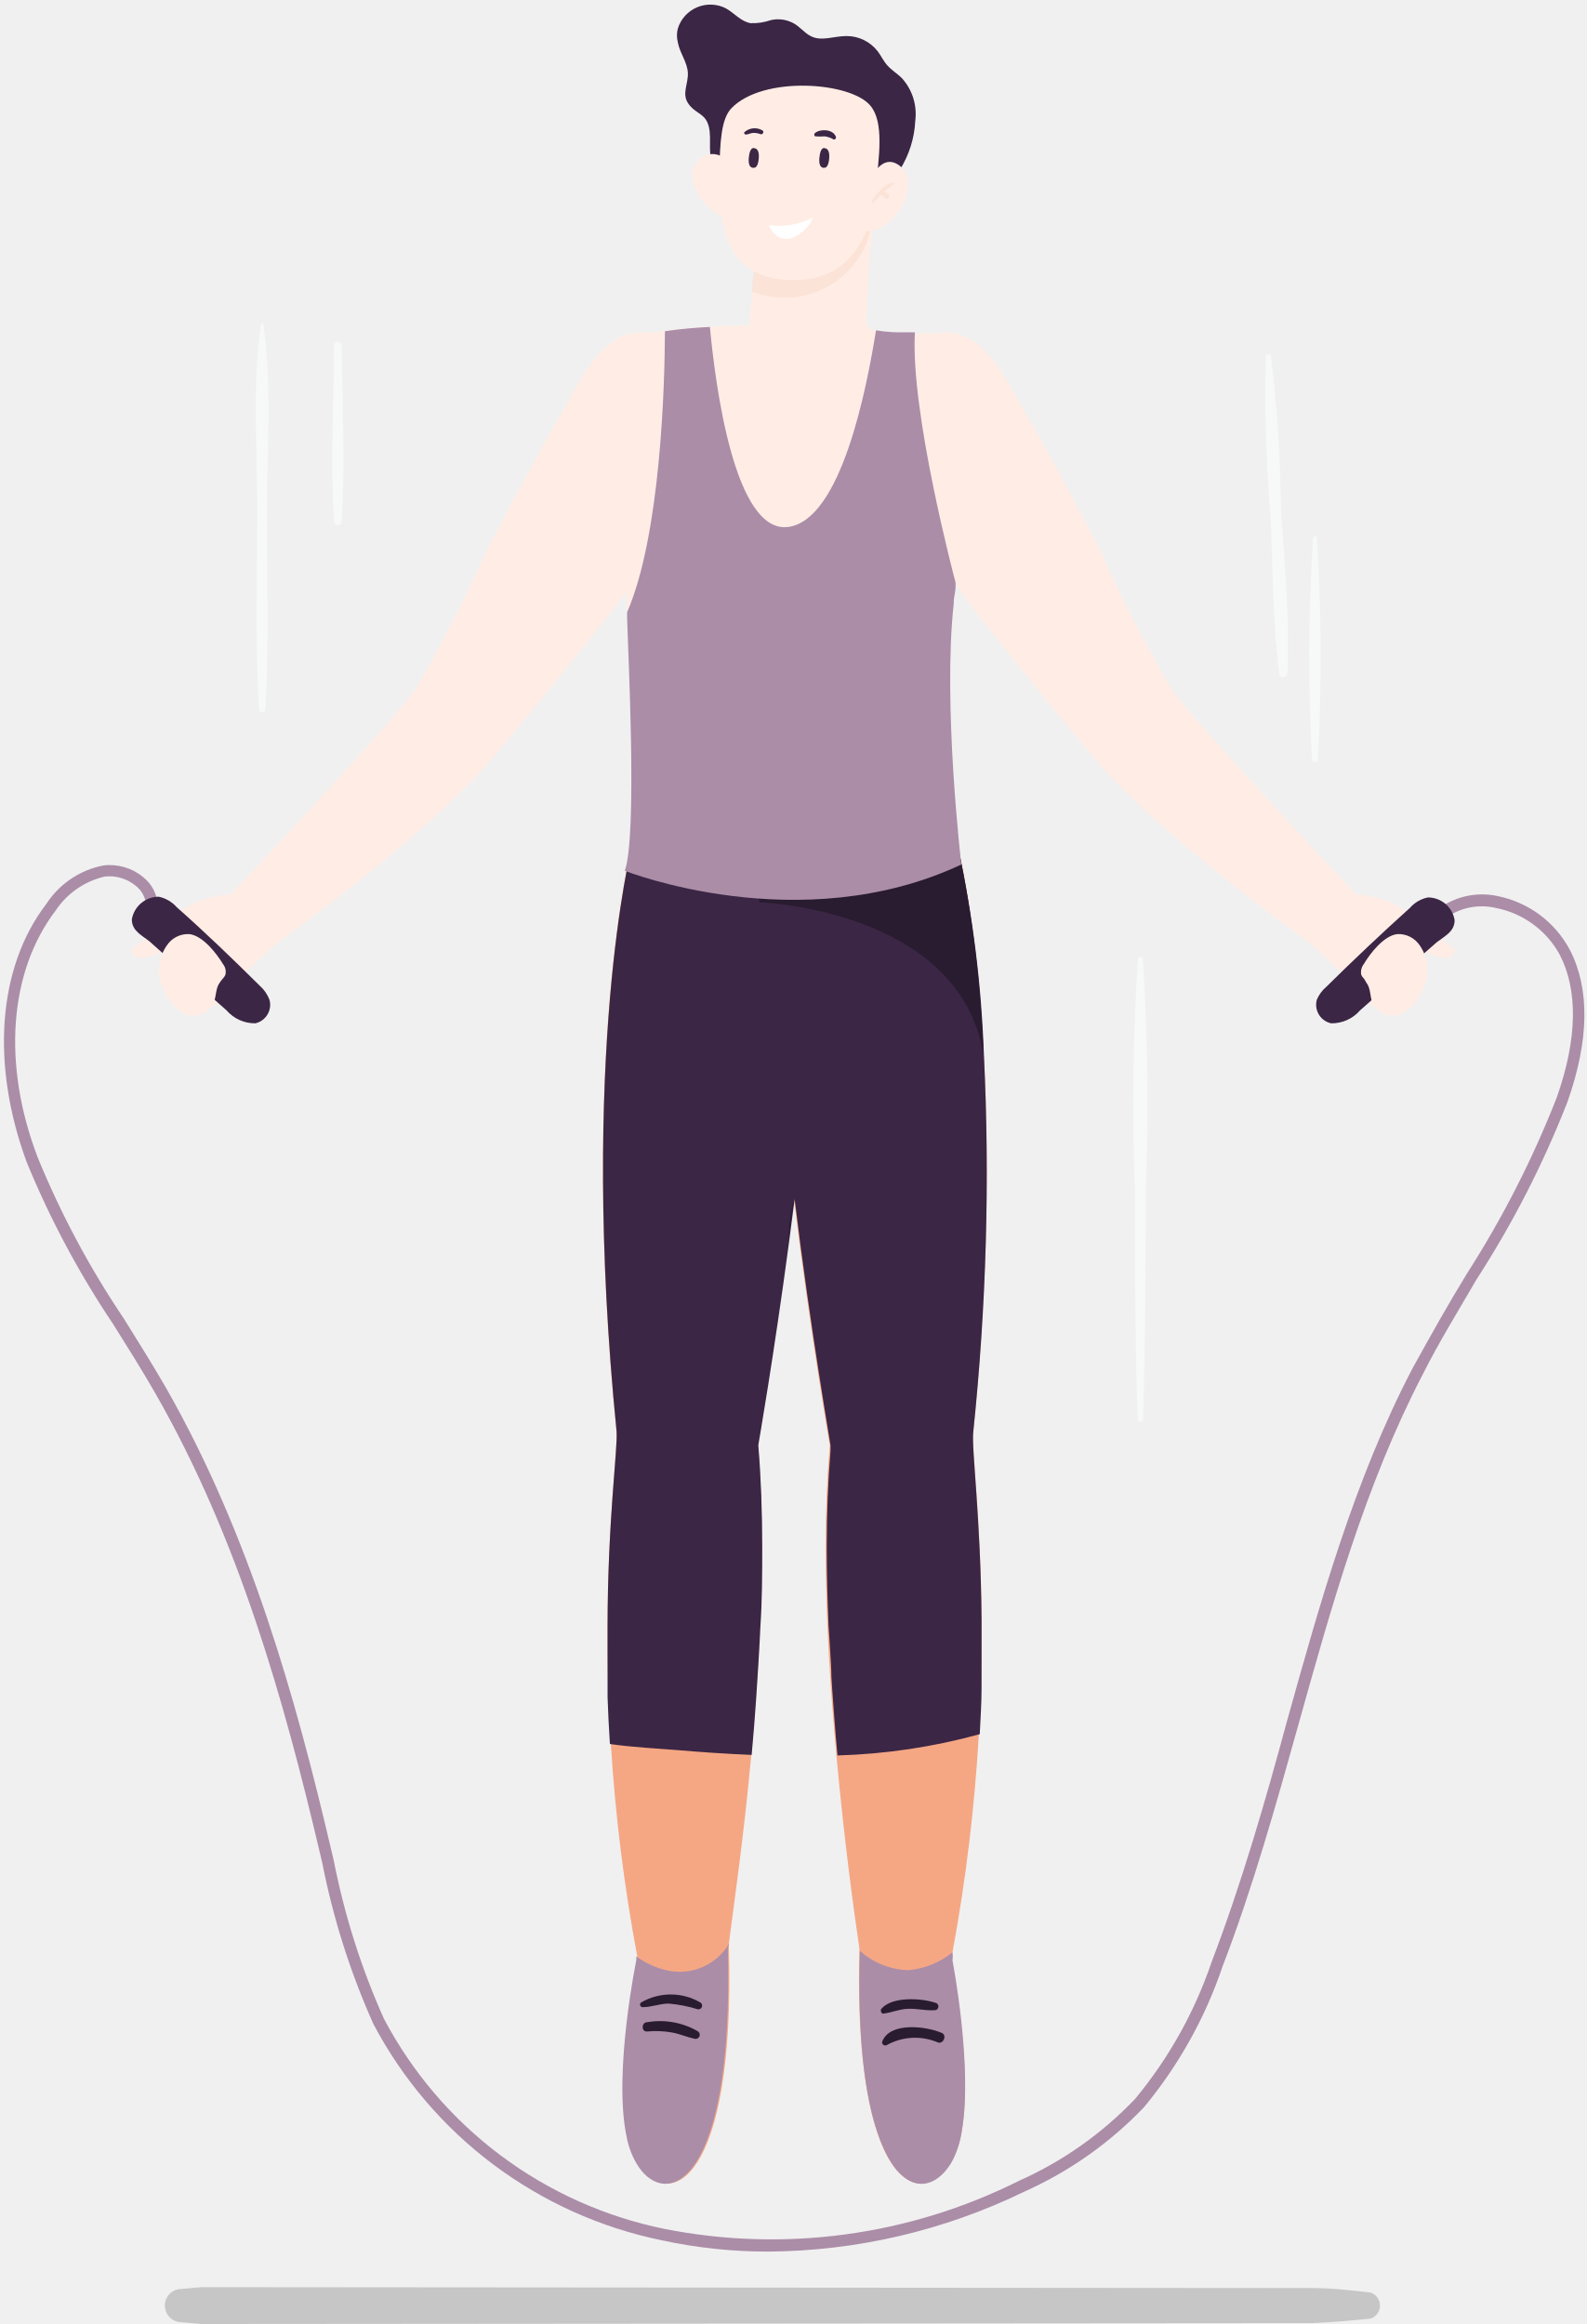
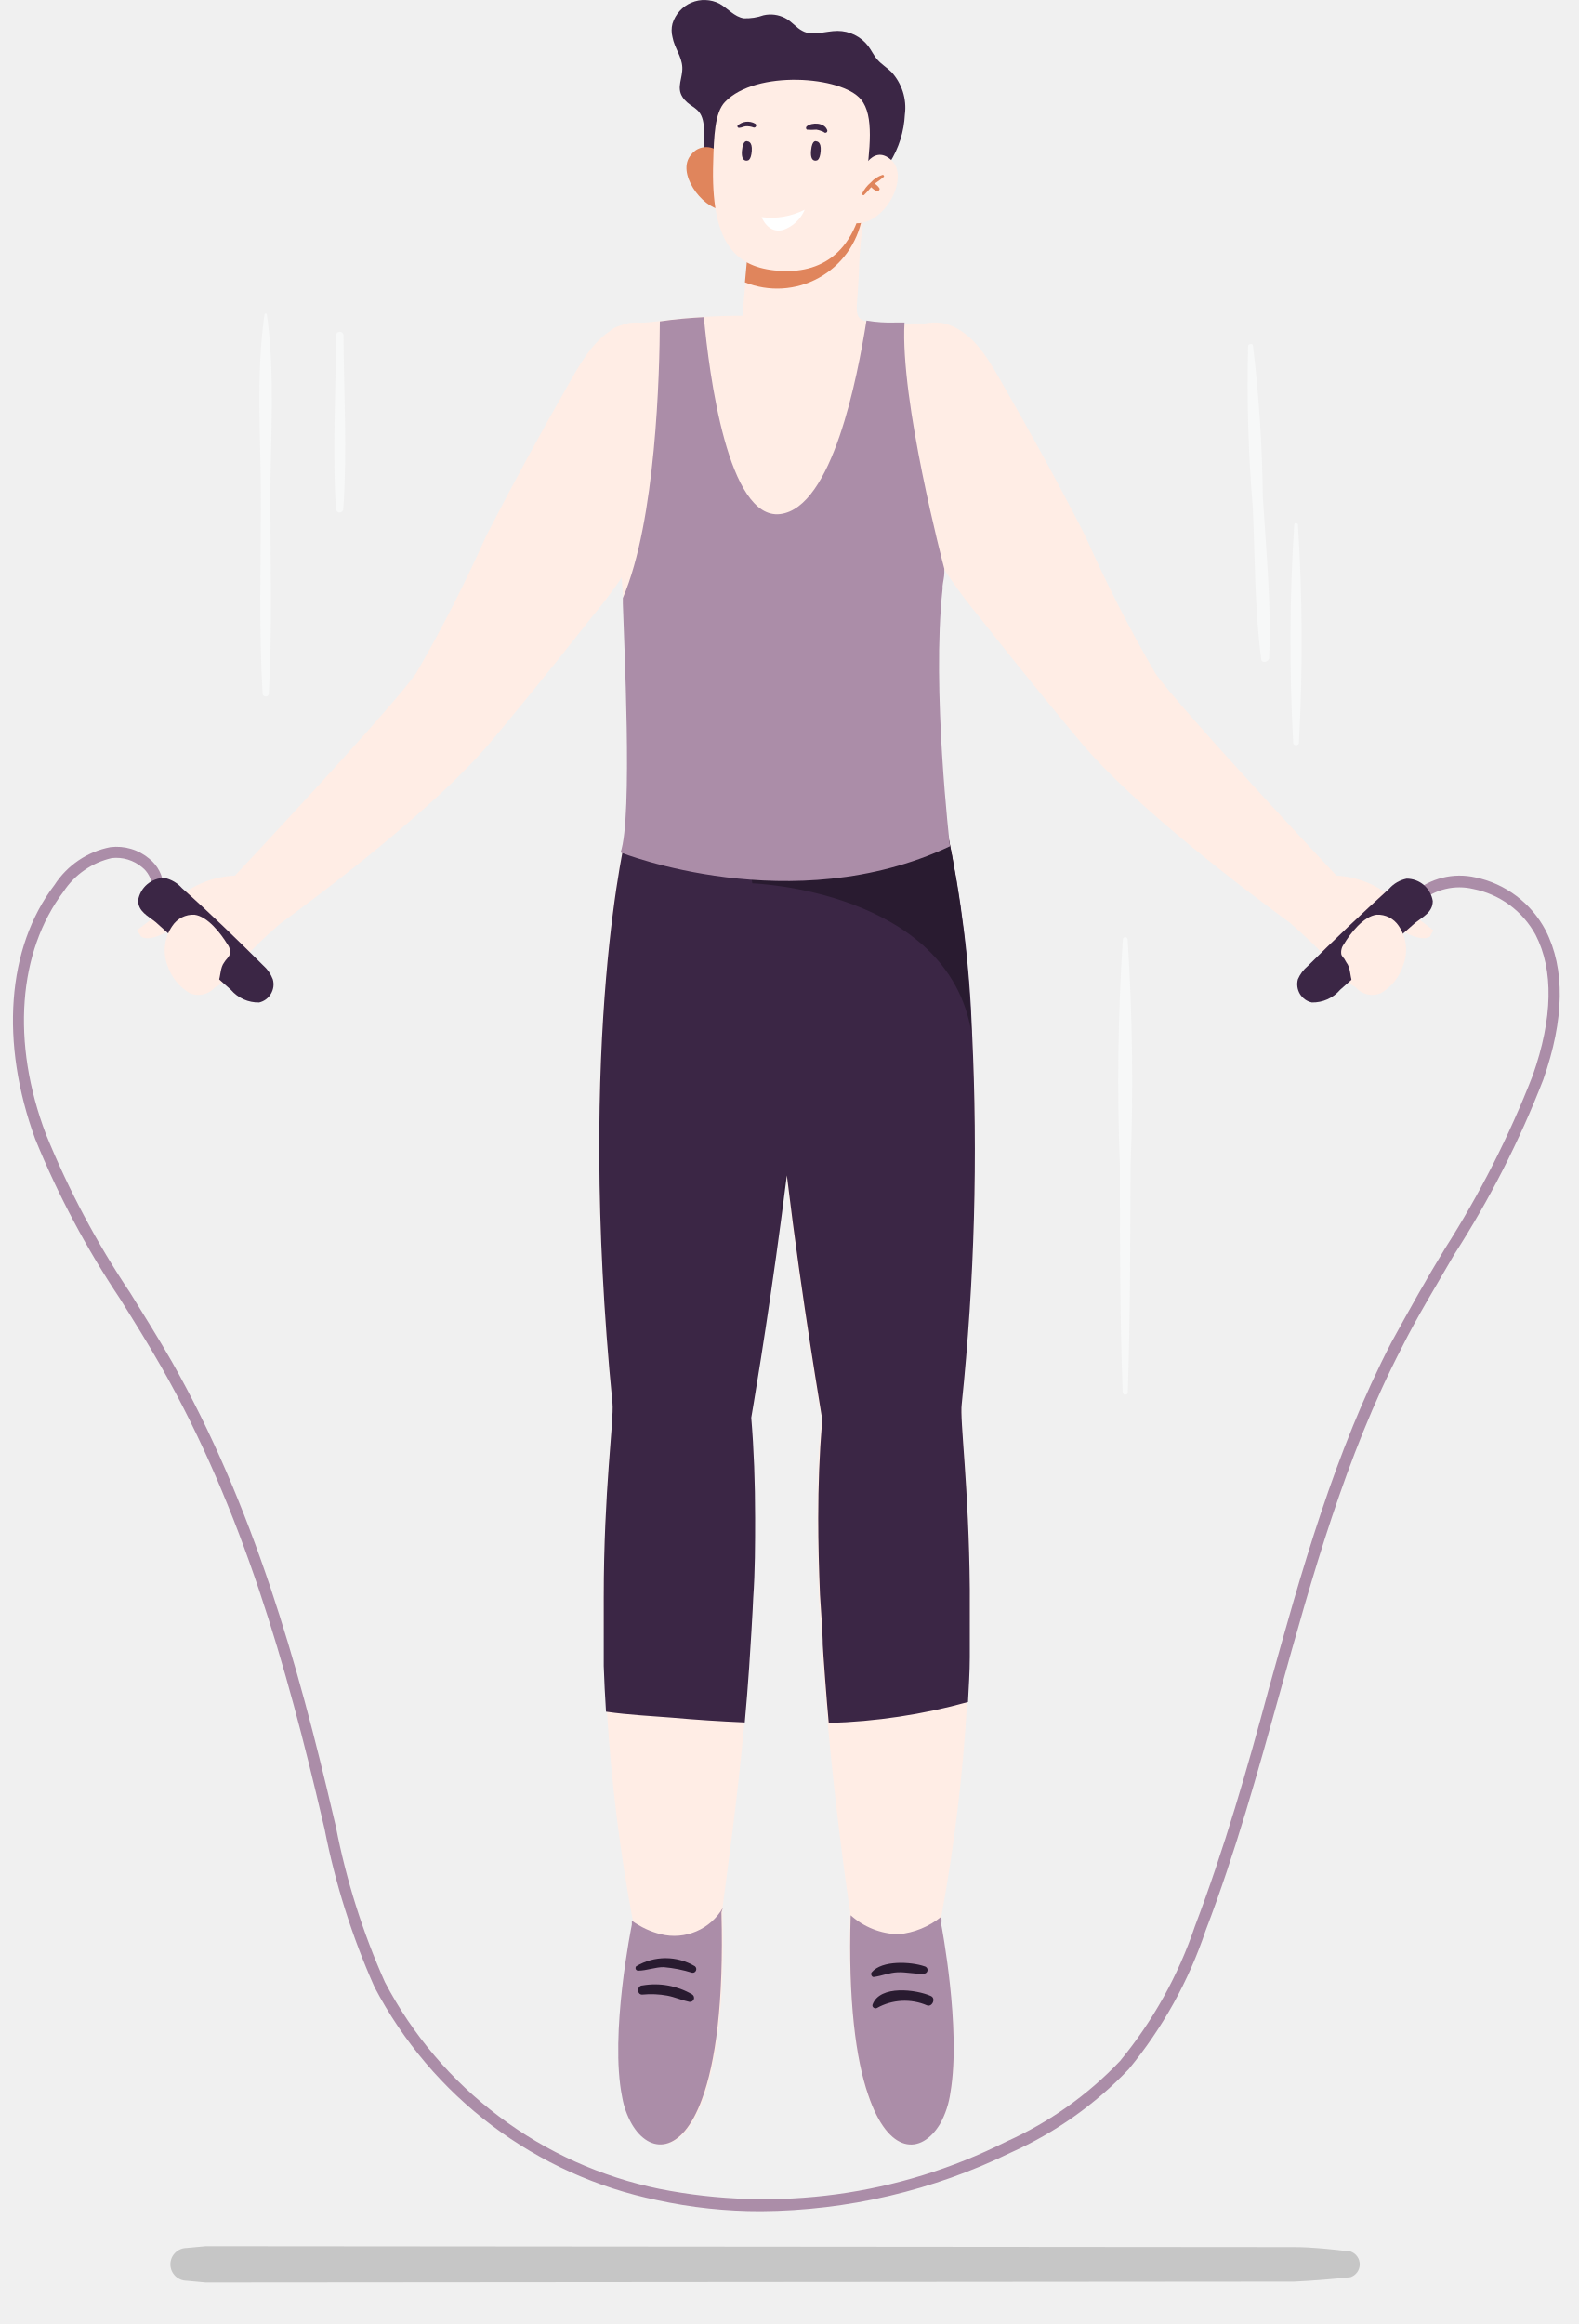
- <svg xmlns="http://www.w3.org/2000/svg" width="273" height="400" fill="none">
-   <path d="M132.226 387.537a86.039 86.039 0 0 1-18.318-1.939 72.691 72.691 0 0 1-29.015-13.054 72.51 72.51 0 0 1-20.634-24.181 128.35 128.35 0 0 1-8.79-27.695l-.431-1.816c-6.168-26.218-13.939-53.944-28.279-78.993-2.313-4.031-4.841-8.063-7.277-11.94a156.857 156.857 0 0 1-14.895-27.911c-6.168-16.771-5.027-33.45 3.392-44.436a15.135 15.135 0 0 1 9.837-6.616 9.001 9.001 0 0 1 6.846 2.031 6.654 6.654 0 0 1 2.498 4.832h-2.004a4.703 4.703 0 0 0-1.789-3.355 7.142 7.142 0 0 0-5.304-1.6 13.878 13.878 0 0 0-8.48 5.847C1.594 167.205.33 183.114 6.498 199.239A154.015 154.015 0 0 0 21.3 226.934c2.436 3.908 4.965 7.94 7.309 12.002 14.37 25.233 22.234 53.113 28.402 79.485l.431 1.816a125.538 125.538 0 0 0 8.635 27.234 70.388 70.388 0 0 0 20.058 23.493 70.578 70.578 0 0 0 28.204 12.665 95.014 95.014 0 0 0 60.967-8.247 63.125 63.125 0 0 0 20.045-14.125 74.517 74.517 0 0 0 13.168-23.572c5.15-13.478 9.252-27.695 12.952-41.389 5.705-20.433 11.595-41.574 21.587-60.715 3.084-5.6 6.168-11.109 9.437-16.432a172.955 172.955 0 0 0 15.419-30.25c3.546-10.032 3.7-18.463.493-24.618a15.976 15.976 0 0 0-4.582-5.215 16.021 16.021 0 0 0-6.365-2.786 10.622 10.622 0 0 0-9.252 2.185l-1.326-1.508a12.592 12.592 0 0 1 5.153-2.646c1.9-.471 3.885-.492 5.795-.062a18.13 18.13 0 0 1 7.202 3.24 18.077 18.077 0 0 1 5.133 5.992c3.485 6.77 3.33 15.571-.401 26.157a170.372 170.372 0 0 1-15.666 30.588c-3.084 5.323-6.476 10.801-9.251 16.34-9.869 18.956-15.728 40.004-21.402 60.314-3.855 13.787-7.833 28.034-13.045 41.574a76.158 76.158 0 0 1-13.507 24.218 65.39 65.39 0 0 1-20.692 14.587 102.335 102.335 0 0 1-43.976 10.278Z" fill="#AB8DA8" />
-   <path d="M154.861 29.22a17.294 17.294 0 0 0 2.652-8.4 9.202 9.202 0 0 0-2.374-7.448c-.771-.738-1.727-1.323-2.436-2.123-.71-.8-1.049-1.631-1.635-2.4a6.778 6.778 0 0 0-5.396-2.647c-2.128 0-4.379.985-6.168 0-1.11-.554-1.85-1.662-3.084-2.277a5.561 5.561 0 0 0-3.762-.462 9.517 9.517 0 0 1-3.454.524c-1.665-.247-2.806-1.724-4.287-2.555a5.862 5.862 0 0 0-4.943-.181 5.86 5.86 0 0 0-3.321 3.659 4.73 4.73 0 0 0 0 2.37c.339 1.876 1.634 3.384 1.727 5.261.092 1.877-1.049 3.508 0 5.17 1.048 1.662 2.59 1.724 3.33 3.293.987 2.123 0 4.893.895 7.17.462 1.446.709 3.508 2.066 4.431 1.881 1.293 5.982.216 8.234 0l8.727-.708c3.855-.369 8.604 0 12.088-1.907a4.123 4.123 0 0 0 1.141-.77Z" fill="#3B2645" />
-   <path d="M125.257 27.866a3.293 3.293 0 0 0-2.668-1.354 3.305 3.305 0 0 0-2.667 1.354c-2.683 3.078 1.85 9.232 5.335 9.601a75.757 75.757 0 0 0 0-9.6ZM168.585 79.41a146.275 146.275 0 0 1-3.269 15.387 33.136 33.136 0 0 0-.524 2.77c-.124.892-.247 1.569-.401 2.707v.677c0 .739-.216 1.508-.308 2.339l-3.886 36.158c-24.146 6.616-49.341 0-49.341 0v-1.354c-.401-4.093-1.635-17.11-2.868-31.788v-.308a6.37 6.37 0 0 0 0-.677 933.08 933.08 0 0 1-1.419-18.894c-.74-10.802-1.203-20.772-1.11-26.957 0-2.277 5.335-2.031 8.974-2.524a94.692 94.692 0 0 1 7.802-.738c2.375-.123 4.163-.185 5.366-.185h1.357s.308-3.539.308-3.57l.833-8.677c.405.104.817.176 1.233.215.764.143 1.537.225 2.313.246h2.868l1.326-.154h.771a26.512 26.512 0 0 0 2.467-.554c.771-.215 1.018-.307 1.511-.461a25.004 25.004 0 0 0 6.353-3.078l.278-.184.524-.4.37-.277v.8c-.247 2.031-.524 4.616-.648 7.17 0 1.785-.185 3.539-.246 5.047-.062 1.508-.556 3.693.524 4.462.385.216.801.371 1.233.461 1.693.267 3.406.38 5.119.339h1.573a33.97 33.97 0 0 1 3.947 0 6.894 6.894 0 0 1 4.935 2.062 8.699 8.699 0 0 1 1.48 3.877l.37 2.523c.587 4.491.649 9.035.185 13.54Z" fill="#FFEDE5" />
-   <path d="M149.989 38.913a15.153 15.153 0 0 1-2.638 6.098 15.2 15.2 0 0 1-11.392 6.229 15.236 15.236 0 0 1-6.57-1.064l.586-6.37a24.692 24.692 0 0 0 20.014-4.893Z" fill="#E0855C" fill-opacity=".1" />
-   <path d="M125.874 18.634c-1.789 1.847-1.943 5.97-2.067 10.525-.462 13.848 3.701 18.156 10.763 18.925 7.062.77 14.494-1.97 16.005-14.77.771-6.432 1.573-12.31-.771-15.11-3.361-4.124-18.503-5.232-23.93.43Z" fill="#FFEDE5" />
-   <path d="M149.527 31.436s2.159-5.724 5.582-2.677c3.423 3.046-1.296 11.693-6.538 11.047.062 0-.648-6.4.956-8.37Z" fill="#FFEDE5" />
-   <path d="M153.598 31.374c-.81.253-1.535.72-2.097 1.354a5.788 5.788 0 0 0-1.511 1.939c0 .215.216.37.37.215.434-.43.846-.881 1.233-1.354.282.31.63.552 1.018.708.308 0 .555-.277.432-.523a2.587 2.587 0 0 0-.833-.8c.576-.368 1.122-.78 1.635-1.231a.246.246 0 0 0-.247-.308Z" fill="#E0855C" fill-opacity=".1" />
-   <path d="M129.882 28.85s-1.202.432-1.017-1.692c.185-2.123 1.017-1.63 1.017-1.63s.833 0 .71 1.661c-.124 1.662-.71 1.662-.71 1.662ZM142.002 28.85s-1.172.432-.987-1.692c.185-2.123.987-1.63.987-1.63s.833 0 .71 1.661c-.124 1.662-.71 1.662-.71 1.662ZM131.178 22.42a2.656 2.656 0 0 0-3.084.338.277.277 0 0 0 .247.4c.432 0 .802-.246 1.234-.277.452-.021.904.052 1.326.216.401.123.678-.493.277-.677ZM143.822 23.465c-.494-1.23-2.622-1.323-3.547-.584a.379.379 0 0 0-.144.292.368.368 0 0 0 .144.293c.554.046 1.111.046 1.666 0 .448.072.884.206 1.295.4a.355.355 0 0 0 .586-.4Z" fill="#3B2645" />
-   <path d="M132.319 38.76a13.07 13.07 0 0 0 7.586-1.293 6.41 6.41 0 0 1-3.793 3.539c-2.683.738-3.793-2.247-3.793-2.247Z" fill="#fff" />
-   <path d="M116.746 59.439c7.093 4.954 7.74 14.586 4.286 22.28-2.343 5.138-6.692 8.739-9.251 13.6a88.085 88.085 0 0 1-9.252 13.325c-7.648 9.694-14.925 18.464-17.732 21.787-9.652 11.509-29.944 26.711-37.252 32.004-1.666 1.231-2.653 1.908-2.653 1.908s-7-3.662-5.15-10.432c0 0 27.755-29.419 31.857-35.419 4.532-7.8 8.65-15.833 12.335-24.065A685.747 685.747 0 0 1 98.705 67.41c2.344-4.093 5.335-9.232 10.485-10.155a9.73 9.73 0 0 1 5.983 1.262c.546.27 1.071.578 1.573.923Z" fill="#FFEDE5" />
-   <path d="M39.742 153.942c.76-.059 1.523-.059 2.283 0 0 0 6.66 3.692 5.52 8.493 0 0-.71.646-1.82 1.631s-2.313 2.154-3.762 3.631c-1.45 1.477-4.75 6.155-6.168 5.755a1.853 1.853 0 0 1-.832-.616l-2.868-3.077c-1.604-1.785-4.287-4.801-2.252-7.17-1.48.892-4.934 3.077-6.63 2.031l-.71-1.139s5.09-3.785 7.186-5.662a16.702 16.702 0 0 1 10.053-3.877Z" fill="#FFEDE5" />
-   <path d="M125.164 106.583c-.01.164-.01.328 0 .492h.216l-.216-.492Z" fill="#D6BED3" />
-   <path d="M235.874 399.077c-3.269.338-6.569.615-9.93.769L36.134 400h-1.573l-3.33-.308a2.86 2.86 0 1 1 0-5.724l3.361-.307h1.573l189.779.154c3.33 0 6.63.4 9.93.769.471.158.881.46 1.172.863a2.362 2.362 0 0 1 0 2.767 2.38 2.38 0 0 1-1.172.863Z" fill="#C6C6C6" />
-   <path d="M136.606 206.317c-2.838 22.679-6.168 42.405-6.168 42.405.462 5.477.678 11.416.678 17.509 0 11.94-.801 24.618-1.819 35.789-1.295 14.248-3.084 26.372-3.855 32.465v.769c1.141 40.405-10.392 45.759-15.789 36.928-5.397-8.832 0-34.866 0-34.866a4.92 4.92 0 0 0 0-.708 295.536 295.536 0 0 1-4.533-36.588c-1.851-29.727 1.326-50.067.956-53.76-6.446-64.623 2.559-100.257 2.559-100.257a36.285 36.285 0 0 1 7.432-14.063c6.569-7.078 14.463-5.293 19.428 3.354.522.886.996 1.801 1.419 2.739a46.43 46.43 0 0 1 3.392 15.601c.494 13.386-1.388 34.035-3.7 52.683Z" fill="#F5A784" />
-   <path d="M168.461 298.45a299.928 299.928 0 0 1-4.502 37.358l-.277 1.508s5.396 26.126 0 34.865c-5.397 8.74-16.807 3.631-15.79-36.373v-.523c-.863-5.785-2.59-18.31-3.947-33.142-1.048-11.263-1.85-23.88-1.85-35.82 0-6.154.246-12.063.709-17.571 0 0-3.423-19.725-6.168-42.374-2.313-18.679-4.225-39.327-3.423-52.59a46.428 46.428 0 0 1 3.423-15.602c.404-.967.878-1.903 1.419-2.8 5.705-9.878 15.203-10.74 22.203.4a43.752 43.752 0 0 1 4.688 10.339s9.005 35.543 2.559 100.258c-.462 3.631 2.591 23.264.956 52.067Z" fill="#F5A784" />
-   <path d="M39.002 173.913a6.425 6.425 0 0 0 4.965 2.215 3.271 3.271 0 0 0 2.501-2.756 3.255 3.255 0 0 0-.095-1.306 6.16 6.16 0 0 0-1.696-2.431c-4.657-4.616-9.437-9.231-14.279-13.509a5.678 5.678 0 0 0-3.083-1.785c-1.11 0-2.184.392-3.031 1.108a4.676 4.676 0 0 0-1.595 2.8c0 1.97 1.696 2.708 3.084 3.816 4.379 3.878 8.758 7.94 13.23 11.848Z" fill="#3B2645" />
-   <path d="M38.323 168.466c.192-.197.349-.426.463-.677a2.147 2.147 0 0 0-.401-1.846c-1.141-1.877-3.485-4.893-5.798-5.17a4.375 4.375 0 0 0-3.886 1.97 7.462 7.462 0 0 0-.863 6.893 8.928 8.928 0 0 0 3.917 4.862 3.886 3.886 0 0 0 5.027-1.908c.462-1.139.308-2.523 1.048-3.477.14-.233.306-.45.493-.647ZM156.342 59.439c-7.124 4.954-7.771 14.586-4.287 22.28 2.313 5.138 6.661 8.739 9.252 13.6a92.888 92.888 0 0 0 9.251 13.325c7.648 9.694 14.957 18.464 17.732 21.787 9.684 11.571 29.975 26.711 37.284 32.004l2.683 1.908s6.969-3.662 5.119-10.432c0 0-27.755-29.419-31.856-35.419a248.874 248.874 0 0 1-12.335-24.065c-4.749-9.231-9.653-18.125-14.803-27.018-2.343-4.093-5.304-9.232-10.485-10.155a9.76 9.76 0 0 0-5.982 1.262c-.547.268-1.072.577-1.573.923Z" fill="#FFEDE5" />
-   <path d="M233.345 153.941a15.665 15.665 0 0 0-2.313 0s-6.661 3.693-5.52 8.494c0 0 .74.646 1.82 1.63a76.846 76.846 0 0 1 3.762 3.632c1.419 1.477 4.78 6.154 6.168 5.754.326-.13.613-.342.832-.615l2.837-3.078c1.635-1.784 4.287-4.8 2.283-7.17 1.449.893 4.903 3.078 6.63 2.031l.586-1.138s-5.089-3.785-7.216-5.662a16.583 16.583 0 0 0-9.869-3.878Z" fill="#FFEDE5" />
-   <path d="M234.054 173.913a6.43 6.43 0 0 1-4.965 2.216 3.266 3.266 0 0 1-2.467-4.062 6.162 6.162 0 0 1 1.727-2.308 423.182 423.182 0 0 1 14.309-13.509 5.578 5.578 0 0 1 3.084-1.785 4.66 4.66 0 0 1 3.018 1.11 4.645 4.645 0 0 1 1.577 2.798c0 1.969-1.665 2.708-3.084 3.816-4.348 3.754-8.727 7.816-13.199 11.724Z" fill="#3B2645" />
-   <path d="M234.764 168.466a1.993 1.993 0 0 1-.494-.677 2.283 2.283 0 0 1 .432-1.846c1.11-1.877 3.454-4.893 5.767-5.17a4.387 4.387 0 0 1 3.885 1.97 7.364 7.364 0 0 1 .771 6.893 8.68 8.68 0 0 1-3.916 4.862 3.89 3.89 0 0 1-5.027-1.908c-.432-1.139-.277-2.523-1.048-3.477l-.37-.647Z" fill="#FFEDE5" />
-   <path d="M168.923 278.725v11.94c0 2.523-.185 5.139-.308 7.816a103.253 103.253 0 0 1-24.485 3.662c-.34-3.447-1.018-12.617-1.049-13.632 0-2.093-.463-8.001-.493-8.801-.185-4.493-.309-8.986-.309-13.386 0-5.724.216-11.325.648-16.525v-1.047c0-.338-3.423-19.694-6.168-42.373-.308 2.4-.617 4.8-.925 7.108-2.59 19.51-5.335 35.265-5.335 35.265.463 5.478.678 11.417.678 17.51 0 4.647 0 9.232-.339 14.094 0 .8-.617 11.078-.709 12.063a406.438 406.438 0 0 1-.771 9.632 289.237 289.237 0 0 1-12.798-.831c-3.33-.277-7.524-.462-11.595-1.046-.185-2.77-.309-5.416-.401-8.001V280.11c0-18.648 1.819-30.927 1.542-33.85-6.445-64.623 2.559-100.257 2.559-100.257a36.298 36.298 0 0 1 7.433-14.064 38.903 38.903 0 0 1 7.74 2.031 41.454 41.454 0 0 0 11.688 1.324h2.837c3.423 0 6.846-.4 10.238-.493h2.282a44.412 44.412 0 0 1 9.683.923 43.755 43.755 0 0 1 4.379 10.402 202.552 202.552 0 0 1 4.379 35.296 426.914 426.914 0 0 1-1.819 64.961c-.37 2.739 1.264 14.463 1.418 32.342Z" fill="#3B2645" />
-   <path d="M125.257 335.254c.431 15.909-1.08 26.372-3.423 32.68-3.578 9.755-9.252 9.632-12.336 4.37a14.576 14.576 0 0 1-1.696-4.708c-2.251-10.986 1.696-30.157 1.696-30.157a4.648 4.648 0 0 0 0-.708 14.5 14.5 0 0 0 5.12 2.369c2.07.508 4.25.332 6.212-.5a9.856 9.856 0 0 0 4.673-4.116l-.246.77ZM165.532 366.735a15.797 15.797 0 0 1-1.85 5.569c-3.331 5.416-9.067 5.386-12.613-5.108-2.159-6.154-3.547-16.402-3.084-31.419a13.028 13.028 0 0 0 8.388 3.324 14.024 14.024 0 0 0 7.555-3.077c.057.48.057.965 0 1.446 0 0 3.516 18.156 1.604 29.265Z" fill="#AB8DA8" />
-   <path d="M120.6 344.701a10.106 10.106 0 0 0-10.331 0 .457.457 0 0 0-.111.228.455.455 0 0 0 .181.453c.07.051.153.082.239.088 1.542 0 3.084-.646 4.533-.615a23.17 23.17 0 0 1 4.996.985.645.645 0 0 0 .674-.385.64.64 0 0 0 .035-.407.64.64 0 0 0-.216-.347ZM120.107 349.625a12.98 12.98 0 0 0-8.728-1.57c-1.017 0-1.048 1.693 0 1.601a15.85 15.85 0 0 1 4.349.184c1.326.246 2.528.8 3.854 1.077a.71.71 0 0 0 .525-1.292ZM160.937 344.701c-2.344-.8-7.432-1.108-9.252 1.046-.246.277 0 .862.34.831 1.449-.184 2.713-.769 4.225-.831 1.511-.061 3.083.339 4.502.247a.664.664 0 0 0 .485-.124.643.643 0 0 0 .255-.43.664.664 0 0 0-.124-.484.643.643 0 0 0-.431-.255ZM162.078 349.902c-2.56-1.139-8.943-1.97-10.239 1.477-.185.461.401.831.771.615a10.017 10.017 0 0 1 8.789-.461c.926.369 1.635-1.231.679-1.631Z" fill="#291B30" />
-   <path d="M45.324 55.777c0-.185-.37-.185-.4 0-1.543 10.493-.648 21.54-.648 32.28 0 11.355-.37 22.803.308 34.127a.556.556 0 0 0 1.08 0c.647-11.324.277-22.772.277-34.127 0-10.493.894-21.695-.617-32.28ZM58.8 59.346a.676.676 0 0 0-.663-.533.68.68 0 0 0-.663.533c0 10.094-.647 20.372 0 30.435a.646.646 0 0 0 .648.646.648.648 0 0 0 .648-.646c.709-10.063.092-20.341.03-30.435ZM196.679 165.02a.437.437 0 0 0-.417-.317.432.432 0 0 0-.416.317 378.465 378.465 0 0 0-.524 39.697c0 13.232 0 26.433.493 39.665a.459.459 0 0 0 .447.344.462.462 0 0 0 .448-.344c.431-13.232.431-26.433.493-39.665a387.376 387.376 0 0 0-.524-39.697ZM220.455 87.627a242.133 242.133 0 0 0-1.727-26.342c0-.523-.833-.369-.863 0-.238 9.456.04 18.917.832 28.342.401 8.77.309 17.756 1.48 26.434 0 .8 1.357.554 1.388-.185.432-9.386-.555-18.956-1.11-28.25ZM226.622 92.52a.336.336 0 0 0-.323-.238.338.338 0 0 0-.324.238 318.391 318.391 0 0 0-.185 37.973.518.518 0 0 0 .096.449.527.527 0 0 0 .642.148.518.518 0 0 0 .283-.362.518.518 0 0 0-.003-.235c.693-12.65.632-25.33-.186-37.973Z" fill="#F7F8F8" />
-   <path d="M135.68 213.456c.047-2.396.357-4.78.925-7.108-.308 2.4-.616 4.8-.925 7.108ZM169.233 181.421c-4.164-24.956-38.548-26.126-38.548-26.126-2.128-10.278 11.749-13.355 11.749-13.355l8.111-6.985a44.289 44.289 0 0 1 9.683.923 43.709 43.709 0 0 1 4.718 10.247 206.772 206.772 0 0 1 4.287 35.296Z" fill="#291B30" />
-   <path d="M165.44 148.802c-27.755 13.017-57.915 1.077-57.915 1.077 2.19-6.154.555-37.542.401-43.512v-.308a5.88 5.88 0 0 0 0-.677c5.829-13.478 6.476-39.45 6.507-48.374 2.621-.4 5.366-.616 7.741-.739.925 9.97 4.224 35.542 13.414 34.435 9.19-1.108 13.569-23.88 15.173-33.85 1.69.283 3.405.396 5.119.338h1.573c-.802 13.633 6.784 42.282 7 43.082v.677c0 .738-.216 1.508-.308 2.339v.523c-1.943 17.356 1.295 44.989 1.295 44.989Z" fill="#AB8DA8" />
+ <svg xmlns="http://www.w3.org/2000/svg" width="36" height="53" viewBox="0 0 36 53" fill="none">
+   <path d="M17.361 50.427C16.562 50.429 15.765 50.344 14.985 50.174C13.62 49.893 12.334 49.312 11.22 48.472C10.107 47.633 9.193 46.556 8.544 45.319C8.029 44.163 7.646 42.951 7.403 41.708L7.347 41.471C6.547 38.053 5.539 34.438 3.679 31.172C3.379 30.646 3.051 30.12 2.735 29.615C1.97 28.47 1.323 27.251 0.803 25.976C0.002 23.789 0.151 21.614 1.243 20.182C1.387 19.959 1.574 19.768 1.793 19.62C2.012 19.471 2.259 19.369 2.519 19.319C2.677 19.3 2.838 19.313 2.99 19.359C3.143 19.404 3.285 19.481 3.407 19.584C3.502 19.66 3.58 19.756 3.636 19.864C3.692 19.973 3.724 20.092 3.731 20.214H3.471C3.465 20.129 3.441 20.046 3.401 19.971C3.361 19.895 3.306 19.829 3.239 19.776C3.144 19.697 3.034 19.638 2.916 19.602C2.798 19.566 2.674 19.555 2.551 19.568C2.1 19.671 1.706 19.944 1.451 20.33C0.415 21.698 0.251 23.773 1.051 25.875C1.567 27.141 2.21 28.351 2.971 29.486C3.287 29.996 3.615 30.522 3.919 31.051C5.783 34.342 6.803 37.977 7.604 41.415L7.66 41.652C7.897 42.875 8.273 44.066 8.78 45.203C9.41 46.405 10.299 47.451 11.382 48.266C12.464 49.082 13.714 49.646 15.04 49.918C17.723 50.451 20.506 50.072 22.95 48.842C23.928 48.405 24.812 47.779 25.55 47.001C26.301 46.089 26.88 45.047 27.258 43.927C27.926 42.17 28.458 40.316 28.938 38.53C29.678 35.866 30.443 33.11 31.739 30.614C32.139 29.884 32.539 29.165 32.963 28.471C33.757 27.226 34.427 25.904 34.963 24.527C35.423 23.219 35.443 22.12 35.027 21.317C34.881 21.05 34.678 20.817 34.433 20.637C34.187 20.457 33.905 20.333 33.607 20.274C33.399 20.224 33.182 20.224 32.973 20.274C32.765 20.323 32.571 20.421 32.407 20.559L32.235 20.362C32.428 20.197 32.657 20.078 32.903 20.017C33.15 19.956 33.407 19.953 33.655 20.009C33.994 20.079 34.313 20.224 34.589 20.432C34.866 20.64 35.093 20.906 35.255 21.213C35.707 22.096 35.687 23.243 35.203 24.623C34.661 26.018 33.98 27.354 33.171 28.612C32.771 29.306 32.331 30.02 31.971 30.742C30.691 33.214 29.93 35.959 29.194 38.607C28.694 40.404 28.178 42.262 27.502 44.027C27.115 45.179 26.521 46.249 25.75 47.185C24.987 47.989 24.075 48.635 23.066 49.087C21.288 49.955 19.338 50.413 17.361 50.427Z" fill="#AB8DA8" />
+   <path d="M20.297 3.707C20.504 3.377 20.622 3 20.641 2.611C20.664 2.437 20.648 2.259 20.595 2.092C20.541 1.924 20.452 1.77 20.333 1.64C20.233 1.544 20.109 1.468 20.017 1.364C19.925 1.259 19.881 1.151 19.805 1.051C19.723 0.943 19.616 0.856 19.495 0.796C19.374 0.736 19.24 0.705 19.105 0.705C18.829 0.705 18.537 0.834 18.305 0.705C18.161 0.633 18.065 0.489 17.905 0.409C17.754 0.332 17.581 0.31 17.417 0.348C17.273 0.399 17.121 0.422 16.969 0.417C16.753 0.385 16.605 0.192 16.413 0.084C16.314 0.033 16.205 0.005 16.095 0.001C15.984 -0.004 15.873 0.017 15.771 0.06C15.669 0.103 15.578 0.168 15.503 0.251C15.429 0.333 15.373 0.431 15.34 0.537C15.314 0.638 15.314 0.745 15.34 0.846C15.384 1.091 15.552 1.287 15.564 1.532C15.576 1.777 15.428 1.989 15.564 2.206C15.7 2.423 15.9 2.431 15.996 2.635C16.125 2.912 15.996 3.273 16.113 3.57C16.172 3.759 16.204 4.028 16.381 4.148C16.625 4.317 17.157 4.176 17.449 4.148L18.581 4.056C19.081 4.008 19.697 4.056 20.149 3.807C20.204 3.782 20.254 3.748 20.297 3.707Z" fill="#3B2645" />
+   <path d="M16.457 3.53C16.417 3.475 16.365 3.431 16.305 3.4C16.245 3.37 16.178 3.354 16.111 3.354C16.043 3.354 15.977 3.37 15.916 3.4C15.856 3.431 15.804 3.475 15.764 3.53C15.416 3.931 16.005 4.734 16.457 4.782C16.483 4.365 16.483 3.947 16.457 3.53Z" fill="#E0855C" />
+   <path d="M22.077 10.251C21.972 10.927 21.83 11.597 21.653 12.258C21.625 12.382 21.601 12.502 21.585 12.619C21.569 12.735 21.553 12.823 21.533 12.972C21.533 13 21.533 13.032 21.533 13.06C21.533 13.156 21.505 13.257 21.493 13.365L20.989 18.079C17.857 18.942 14.588 18.079 14.588 18.079C14.588 18.079 14.588 18.019 14.588 17.903C14.536 17.369 14.376 15.672 14.216 13.758C14.216 13.758 14.216 13.73 14.216 13.718C14.218 13.689 14.218 13.659 14.216 13.63C14.148 12.827 14.084 11.977 14.032 11.166C13.936 9.758 13.876 8.458 13.888 7.651C13.888 7.354 14.58 7.386 15.052 7.322C15.4 7.274 15.757 7.242 16.064 7.226C16.373 7.21 16.605 7.202 16.761 7.202H16.937C16.937 7.202 16.977 6.74 16.977 6.736L17.085 5.605C17.137 5.618 17.191 5.628 17.245 5.633C17.344 5.652 17.444 5.662 17.545 5.665C17.677 5.665 17.801 5.665 17.917 5.665L18.089 5.645H18.189C18.301 5.625 18.409 5.601 18.509 5.573C18.609 5.545 18.641 5.533 18.705 5.513C18.997 5.419 19.275 5.284 19.529 5.111L19.565 5.087L19.633 5.035L19.681 4.999C19.681 5.055 19.681 5.079 19.681 5.103C19.649 5.368 19.613 5.705 19.597 6.038C19.597 6.271 19.573 6.5 19.565 6.696C19.557 6.893 19.493 7.178 19.633 7.278C19.683 7.306 19.737 7.327 19.793 7.338C20.013 7.373 20.235 7.388 20.457 7.382C20.525 7.382 20.593 7.382 20.661 7.382C20.832 7.372 21.003 7.372 21.173 7.382C21.292 7.382 21.41 7.406 21.52 7.452C21.63 7.498 21.73 7.566 21.813 7.651C21.917 7.802 21.983 7.975 22.005 8.157L22.053 8.486C22.13 9.071 22.137 9.664 22.077 10.251Z" fill="#FFEDE5" />
+   <path d="M19.665 4.971C19.611 5.258 19.494 5.529 19.323 5.766C19.152 6.002 18.93 6.198 18.675 6.338C18.419 6.479 18.136 6.56 17.845 6.578C17.554 6.595 17.263 6.548 16.993 6.439L17.069 5.609C17.522 5.696 17.988 5.685 18.436 5.575C18.885 5.464 19.304 5.258 19.665 4.971Z" fill="#E0855C" />
+   <path d="M16.537 2.326C16.305 2.567 16.285 3.105 16.269 3.699C16.209 5.504 16.749 6.066 17.665 6.166C18.581 6.267 19.545 5.91 19.741 4.24C19.841 3.402 19.945 2.635 19.641 2.27C19.205 1.733 17.241 1.588 16.537 2.326Z" fill="#FFEDE5" />
+   <path d="M19.605 3.996C19.605 3.996 19.885 3.25 20.329 3.647C20.773 4.044 20.161 5.171 19.481 5.087C19.489 5.087 19.397 4.253 19.605 3.996Z" fill="#FFEDE5" />
+   <path d="M20.133 3.988C20.028 4.021 19.934 4.082 19.861 4.164C19.778 4.234 19.712 4.32 19.665 4.417C19.665 4.445 19.693 4.465 19.713 4.445C19.769 4.389 19.823 4.33 19.873 4.269C19.91 4.309 19.955 4.341 20.005 4.361C20.045 4.361 20.077 4.325 20.061 4.293C20.033 4.25 19.997 4.215 19.953 4.188C20.028 4.14 20.099 4.087 20.165 4.028C20.166 4.023 20.166 4.018 20.165 4.013C20.164 4.008 20.162 4.004 20.159 4C20.156 3.996 20.152 3.993 20.148 3.991C20.143 3.989 20.138 3.988 20.133 3.988Z" fill="#E0855C" />
+   <path d="M17.057 3.659C17.057 3.659 16.901 3.715 16.925 3.438C16.949 3.161 17.057 3.225 17.057 3.225C17.057 3.225 17.165 3.225 17.149 3.442C17.133 3.659 17.057 3.659 17.057 3.659Z" fill="#3B2645" />
+   <path d="M18.629 3.659C18.629 3.659 18.477 3.715 18.501 3.438C18.525 3.161 18.629 3.225 18.629 3.225C18.629 3.225 18.737 3.225 18.721 3.442C18.705 3.659 18.629 3.659 18.629 3.659Z" fill="#3B2645" />
+   <path d="M17.225 2.82C17.162 2.784 17.089 2.77 17.017 2.777C16.946 2.785 16.878 2.816 16.825 2.864C16.822 2.87 16.821 2.876 16.821 2.882C16.821 2.888 16.823 2.894 16.826 2.899C16.829 2.905 16.834 2.909 16.839 2.912C16.845 2.915 16.851 2.916 16.857 2.916C16.913 2.916 16.961 2.884 17.017 2.88C17.075 2.878 17.134 2.887 17.189 2.908C17.241 2.925 17.277 2.844 17.225 2.82Z" fill="#3B2645" />
+   <path d="M18.865 2.957C18.801 2.796 18.525 2.784 18.405 2.88C18.399 2.885 18.394 2.891 18.391 2.897C18.388 2.904 18.386 2.911 18.386 2.918C18.386 2.926 18.388 2.933 18.391 2.94C18.394 2.946 18.399 2.952 18.405 2.957C18.477 2.963 18.549 2.963 18.621 2.957C18.679 2.966 18.736 2.984 18.789 3.009C18.796 3.019 18.806 3.026 18.819 3.028C18.831 3.03 18.843 3.028 18.853 3.021C18.863 3.014 18.87 3.003 18.872 2.991C18.875 2.979 18.872 2.967 18.865 2.957Z" fill="#3B2645" />
+   <path d="M17.373 4.951C17.71 4.995 18.053 4.936 18.357 4.782C18.312 4.889 18.244 4.986 18.16 5.065C18.075 5.145 17.975 5.205 17.865 5.244C17.517 5.34 17.373 4.951 17.373 4.951Z" fill="white" />
+   <path d="M15.352 7.647C16.273 8.293 16.357 9.549 15.909 10.552C15.604 11.222 15.04 11.691 14.708 12.325C14.362 12.94 13.961 13.522 13.508 14.063C12.516 15.327 11.572 16.47 11.208 16.903C9.956 18.404 7.323 20.386 6.375 21.076C6.159 21.237 6.031 21.325 6.031 21.325C6.031 21.325 5.123 20.848 5.363 19.965C5.363 19.965 8.964 16.129 9.496 15.347C10.084 14.33 10.618 13.282 11.096 12.209C11.709 11.019 12.348 9.844 13.012 8.686C13.316 8.152 13.704 7.482 14.372 7.362C14.642 7.332 14.914 7.389 15.149 7.526C15.219 7.562 15.287 7.602 15.352 7.647Z" fill="#FFEDE5" />
+   <path d="M5.363 19.969C5.462 19.962 5.561 19.962 5.659 19.969C5.659 19.969 6.523 20.451 6.375 21.076C6.375 21.076 6.283 21.161 6.139 21.289C5.995 21.418 5.839 21.57 5.651 21.763C5.463 21.955 5.035 22.565 4.851 22.513C4.808 22.497 4.771 22.469 4.743 22.433L4.371 22.032C4.163 21.799 3.815 21.405 4.079 21.097C3.887 21.213 3.439 21.498 3.219 21.361L3.127 21.213C3.127 21.213 3.787 20.719 4.059 20.475C4.426 20.166 4.885 19.988 5.363 19.969Z" fill="#FFEDE5" />
+   <path d="M16.445 13.794C16.444 13.815 16.444 13.837 16.445 13.858C16.445 13.858 16.481 13.858 16.473 13.858L16.445 13.794Z" fill="#D6BED3" />
+   <path d="M30.807 51.932C30.383 51.976 29.955 52.013 29.519 52.033L4.895 52.053H4.819H4.691L4.259 52.013C4.161 52.013 4.066 51.973 3.996 51.903C3.926 51.833 3.887 51.738 3.887 51.639C3.887 51.54 3.926 51.446 3.996 51.376C4.066 51.306 4.161 51.266 4.259 51.266L4.695 51.226H4.819H4.899L29.519 51.246C29.951 51.246 30.379 51.298 30.807 51.346C30.868 51.367 30.921 51.406 30.959 51.459C30.997 51.511 31.017 51.575 31.017 51.639C31.017 51.704 30.997 51.767 30.959 51.82C30.921 51.872 30.868 51.912 30.807 51.932Z" fill="#C6C6C6" />
+   <path d="M17.929 26.798C17.561 29.756 17.129 32.328 17.129 32.328C17.189 33.042 17.217 33.816 17.217 34.611C17.217 36.167 17.113 37.821 16.981 39.277C16.813 41.135 16.581 42.716 16.481 43.51V43.61C16.629 48.879 15.133 49.577 14.433 48.425C13.732 47.274 14.433 43.879 14.433 43.879C14.435 43.849 14.435 43.818 14.433 43.787C14.138 42.211 13.942 40.617 13.845 39.016C13.604 35.14 14.017 32.488 13.969 32.007C13.132 23.58 14.3 18.934 14.3 18.934C14.483 18.259 14.812 17.633 15.265 17.1C16.117 16.177 17.141 16.41 17.785 17.538C17.853 17.653 17.914 17.773 17.969 17.895C18.232 18.542 18.38 19.231 18.409 19.929C18.473 21.674 18.229 24.367 17.929 26.798Z" fill="#FFEDE5" />
+   <path d="M22.062 38.811C21.968 40.446 21.773 42.073 21.477 43.682L21.442 43.879C21.442 43.879 22.142 47.286 21.442 48.425C20.741 49.565 19.261 48.899 19.393 43.682C19.393 43.658 19.393 43.634 19.393 43.614C19.281 42.86 19.057 41.227 18.881 39.293C18.745 37.824 18.641 36.179 18.641 34.622C18.641 33.82 18.673 33.05 18.733 32.331C18.733 32.331 18.289 29.759 17.933 26.806C17.633 24.371 17.385 21.678 17.489 19.949C17.519 19.25 17.669 18.562 17.933 17.915C17.985 17.789 18.047 17.667 18.117 17.55C18.857 16.262 20.089 16.149 20.997 17.602C21.258 18.023 21.462 18.476 21.605 18.95C21.605 18.95 22.774 23.584 21.938 32.022C21.878 32.496 22.274 35.056 22.062 38.811Z" fill="#FFEDE5" />
+   <path d="M5.267 22.573C5.347 22.666 5.446 22.74 5.557 22.79C5.668 22.84 5.789 22.864 5.911 22.862C5.967 22.849 6.02 22.825 6.066 22.791C6.112 22.757 6.151 22.714 6.18 22.664C6.209 22.615 6.228 22.56 6.236 22.503C6.243 22.446 6.239 22.388 6.223 22.333C6.177 22.211 6.101 22.102 6.003 22.016C5.399 21.414 4.779 20.812 4.151 20.254C4.046 20.136 3.906 20.054 3.751 20.021C3.607 20.021 3.468 20.073 3.358 20.166C3.248 20.259 3.175 20.389 3.151 20.531C3.151 20.788 3.371 20.884 3.551 21.029C4.119 21.534 4.687 22.064 5.267 22.573Z" fill="#3B2645" />
+   <path d="M5.179 21.863C5.204 21.837 5.225 21.807 5.239 21.774C5.25 21.733 5.25 21.69 5.241 21.648C5.232 21.606 5.214 21.567 5.187 21.534C5.039 21.289 4.735 20.896 4.435 20.86C4.336 20.855 4.238 20.876 4.149 20.921C4.061 20.966 3.986 21.033 3.931 21.116C3.841 21.246 3.784 21.395 3.765 21.552C3.745 21.709 3.764 21.867 3.819 22.015C3.907 22.281 4.087 22.506 4.327 22.649C4.447 22.7 4.582 22.703 4.703 22.656C4.825 22.61 4.924 22.518 4.979 22.4C5.039 22.252 5.019 22.071 5.115 21.947C5.134 21.917 5.155 21.888 5.179 21.863Z" fill="#FFEDE5" />
+   <path d="M20.489 7.647C19.565 8.293 19.481 9.549 19.933 10.552C20.233 11.222 20.797 11.692 21.133 12.326C21.482 12.939 21.884 13.52 22.333 14.063C23.325 15.327 24.273 16.471 24.634 16.904C25.89 18.413 28.522 20.387 29.47 21.077L29.818 21.326C29.818 21.326 30.722 20.848 30.482 19.965C30.482 19.965 26.882 16.129 26.35 15.347C25.76 14.331 25.226 13.283 24.75 12.209C24.134 11.005 23.497 9.846 22.829 8.686C22.525 8.153 22.141 7.483 21.469 7.362C21.2 7.332 20.927 7.39 20.693 7.527C20.622 7.562 20.554 7.602 20.489 7.647Z" fill="#FFEDE5" />
+   <path d="M30.479 19.969C30.379 19.962 30.278 19.962 30.178 19.969C30.178 19.969 29.314 20.451 29.462 21.076C29.462 21.076 29.558 21.161 29.698 21.289C29.838 21.418 30.002 21.57 30.186 21.763C30.37 21.955 30.806 22.565 30.987 22.513C31.029 22.496 31.066 22.468 31.095 22.433L31.463 22.031C31.675 21.799 32.019 21.405 31.759 21.096C31.947 21.213 32.395 21.498 32.619 21.361L32.695 21.213C32.695 21.213 32.035 20.719 31.759 20.475C31.399 20.17 30.949 19.992 30.479 19.969Z" fill="#FFEDE5" />
+   <path d="M30.57 22.573C30.491 22.666 30.392 22.74 30.28 22.79C30.169 22.84 30.048 22.864 29.926 22.862C29.87 22.85 29.816 22.827 29.769 22.793C29.722 22.759 29.682 22.716 29.652 22.667C29.622 22.617 29.603 22.562 29.595 22.505C29.587 22.447 29.591 22.389 29.606 22.333C29.656 22.216 29.733 22.113 29.83 22.032C30.436 21.43 31.054 20.843 31.686 20.27C31.791 20.151 31.931 20.069 32.087 20.038C32.23 20.038 32.369 20.089 32.478 20.182C32.587 20.276 32.66 20.405 32.683 20.547C32.683 20.804 32.467 20.9 32.283 21.045C31.718 21.534 31.151 22.064 30.57 22.573Z" fill="#3B2645" />
+   <path d="M30.663 21.863C30.635 21.838 30.614 21.808 30.599 21.774C30.59 21.733 30.591 21.689 30.601 21.648C30.61 21.606 30.629 21.567 30.655 21.534C30.799 21.289 31.103 20.896 31.403 20.86C31.502 20.855 31.601 20.876 31.689 20.921C31.777 20.966 31.852 21.033 31.907 21.116C31.996 21.247 32.051 21.397 32.069 21.553C32.086 21.71 32.065 21.869 32.007 22.015C31.922 22.282 31.741 22.508 31.499 22.649C31.379 22.7 31.244 22.703 31.123 22.656C31.001 22.61 30.902 22.518 30.847 22.4C30.791 22.252 30.811 22.071 30.711 21.947L30.663 21.863Z" fill="#FFEDE5" />
+   <path d="M22.122 36.239V36.641C22.122 36.909 22.122 37.186 22.122 37.471V37.796C22.122 38.125 22.098 38.466 22.081 38.815C21.046 39.102 19.979 39.262 18.905 39.293C18.861 38.843 18.773 37.648 18.769 37.515C18.769 37.242 18.709 36.472 18.705 36.368C18.681 35.782 18.665 35.196 18.665 34.622C18.665 33.876 18.693 33.146 18.749 32.468C18.749 32.419 18.749 32.375 18.749 32.331C18.749 32.287 18.305 29.763 17.949 26.806C17.909 27.119 17.869 27.432 17.829 27.733C17.493 30.277 17.137 32.331 17.137 32.331C17.197 33.045 17.225 33.82 17.225 34.614C17.225 35.22 17.225 35.818 17.181 36.452C17.181 36.556 17.101 37.896 17.089 38.025C17.061 38.454 17.025 38.876 16.989 39.281C16.429 39.257 15.877 39.221 15.329 39.172C14.896 39.136 14.352 39.112 13.824 39.036C13.8 38.675 13.784 38.33 13.772 37.993C13.772 37.908 13.772 37.824 13.772 37.74C13.772 37.371 13.772 37.022 13.772 36.685V36.42C13.772 33.988 14.008 32.387 13.972 32.006C13.136 23.58 14.304 18.934 14.304 18.934C14.487 18.259 14.816 17.632 15.269 17.1C15.611 17.153 15.948 17.242 16.273 17.365C16.767 17.494 17.278 17.553 17.789 17.538H18.157C18.601 17.538 19.045 17.485 19.485 17.473H19.781C20.203 17.467 20.624 17.507 21.037 17.594C21.284 18.019 21.475 18.475 21.605 18.95C21.929 20.464 22.119 22.004 22.174 23.552C22.309 26.377 22.23 29.209 21.938 32.022C21.89 32.379 22.102 33.908 22.122 36.239Z" fill="#3B2645" />
+   <path d="M16.457 43.61C16.513 45.684 16.317 47.049 16.013 47.871C15.549 49.143 14.813 49.127 14.413 48.441C14.305 48.251 14.23 48.043 14.193 47.827C13.9 46.395 14.413 43.895 14.413 43.895C14.415 43.864 14.415 43.833 14.413 43.803C14.612 43.948 14.837 44.053 15.077 44.112C15.345 44.178 15.628 44.155 15.883 44.046C16.137 43.938 16.35 43.75 16.489 43.51L16.457 43.61Z" fill="#AB8DA8" />
+   <path d="M21.681 47.715C21.647 47.97 21.566 48.217 21.441 48.441C21.009 49.148 20.265 49.144 19.805 47.775C19.525 46.973 19.345 45.637 19.405 43.679C19.705 43.949 20.091 44.102 20.493 44.112C20.852 44.079 21.194 43.939 21.473 43.711C21.481 43.773 21.481 43.837 21.473 43.899C21.473 43.899 21.929 46.267 21.681 47.715Z" fill="#AB8DA8" />
+   <path d="M15.853 44.842C15.65 44.721 15.418 44.657 15.183 44.657C14.947 44.657 14.715 44.721 14.512 44.842C14.505 44.85 14.5 44.861 14.498 44.872C14.496 44.883 14.497 44.894 14.501 44.905C14.505 44.915 14.512 44.924 14.522 44.931C14.531 44.937 14.541 44.941 14.553 44.942C14.752 44.942 14.953 44.858 15.141 44.862C15.361 44.881 15.578 44.924 15.789 44.99C15.807 44.993 15.825 44.989 15.841 44.98C15.857 44.971 15.869 44.957 15.876 44.94C15.883 44.923 15.885 44.905 15.881 44.887C15.877 44.869 15.867 44.854 15.853 44.842Z" fill="#291B30" />
+   <path d="M15.789 45.484C15.447 45.284 15.046 45.212 14.657 45.279C14.525 45.279 14.521 45.5 14.657 45.488C14.845 45.47 15.035 45.478 15.221 45.512C15.393 45.544 15.549 45.617 15.721 45.653C15.742 45.657 15.764 45.654 15.783 45.644C15.802 45.634 15.817 45.617 15.825 45.597C15.834 45.577 15.834 45.554 15.828 45.534C15.821 45.513 15.807 45.496 15.789 45.484Z" fill="#291B30" />
+   <path d="M21.085 44.842C20.781 44.738 20.121 44.698 19.885 44.979C19.853 45.015 19.885 45.091 19.929 45.087C20.117 45.063 20.281 44.987 20.477 44.979C20.673 44.971 20.877 45.023 21.061 45.011C21.072 45.012 21.084 45.012 21.094 45.009C21.105 45.006 21.115 45.001 21.124 44.995C21.133 44.988 21.14 44.98 21.146 44.97C21.152 44.96 21.156 44.95 21.157 44.938C21.159 44.928 21.158 44.916 21.155 44.905C21.153 44.895 21.148 44.884 21.141 44.875C21.134 44.867 21.126 44.859 21.116 44.853C21.107 44.848 21.096 44.844 21.085 44.842Z" fill="#291B30" />
+   <path d="M21.233 45.52C20.901 45.372 20.073 45.263 19.905 45.713C19.881 45.773 19.957 45.821 20.005 45.793C20.178 45.696 20.37 45.641 20.568 45.63C20.766 45.62 20.963 45.655 21.145 45.733C21.265 45.781 21.357 45.572 21.233 45.52Z" fill="#291B30" />
+   <path d="M6.087 7.169C6.087 7.145 6.039 7.145 6.035 7.169C5.835 8.538 5.951 9.978 5.951 11.378C5.951 12.859 5.903 14.352 5.991 15.828C5.995 15.844 6.004 15.858 6.017 15.868C6.03 15.878 6.045 15.883 6.061 15.883C6.078 15.883 6.093 15.878 6.106 15.868C6.119 15.858 6.128 15.844 6.131 15.828C6.215 14.352 6.167 12.859 6.167 11.378C6.167 10.01 6.283 8.55 6.087 7.169Z" fill="#F7F8F8" />
+   <path d="M7.835 7.635C7.831 7.615 7.82 7.598 7.805 7.585C7.789 7.572 7.769 7.565 7.749 7.565C7.729 7.565 7.71 7.572 7.694 7.585C7.678 7.598 7.668 7.615 7.663 7.635C7.663 8.951 7.579 10.291 7.663 11.603C7.663 11.626 7.672 11.647 7.688 11.663C7.704 11.679 7.725 11.688 7.747 11.688C7.77 11.688 7.791 11.679 7.807 11.663C7.822 11.647 7.831 11.626 7.831 11.603C7.923 10.291 7.843 8.951 7.835 7.635Z" fill="#F7F8F8" />
+   <path d="M25.722 21.413C25.719 21.401 25.712 21.391 25.702 21.384C25.692 21.376 25.68 21.372 25.668 21.372C25.656 21.372 25.644 21.376 25.634 21.384C25.624 21.391 25.617 21.401 25.614 21.413C25.501 23.136 25.479 24.864 25.546 26.589C25.546 28.315 25.546 30.036 25.61 31.761C25.613 31.774 25.621 31.786 25.631 31.794C25.642 31.802 25.655 31.806 25.668 31.806C25.681 31.806 25.694 31.802 25.705 31.794C25.715 31.786 25.723 31.774 25.726 31.761C25.782 30.036 25.782 28.315 25.79 26.589C25.855 24.864 25.833 23.136 25.722 21.413Z" fill="#F7F8F8" />
+   <path d="M28.806 11.322C28.794 10.174 28.719 9.028 28.582 7.888C28.582 7.819 28.474 7.84 28.47 7.888C28.439 9.121 28.475 10.354 28.578 11.583C28.63 12.727 28.618 13.898 28.77 15.03C28.77 15.134 28.946 15.102 28.95 15.006C29.006 13.782 28.878 12.534 28.806 11.322Z" fill="#F7F8F8" />
+   <path d="M29.607 11.96C29.604 11.951 29.598 11.943 29.591 11.938C29.583 11.932 29.574 11.929 29.564 11.929C29.555 11.929 29.546 11.932 29.538 11.938C29.531 11.943 29.525 11.951 29.523 11.96C29.416 13.609 29.409 15.262 29.498 16.912C29.496 16.922 29.496 16.932 29.498 16.942C29.5 16.952 29.505 16.962 29.511 16.97C29.517 16.978 29.526 16.985 29.535 16.989C29.544 16.994 29.554 16.996 29.564 16.996C29.575 16.996 29.585 16.994 29.594 16.989C29.604 16.985 29.612 16.978 29.618 16.97C29.625 16.962 29.629 16.952 29.631 16.942C29.633 16.932 29.633 16.922 29.631 16.912C29.721 15.262 29.712 13.609 29.607 11.96Z" fill="#F7F8F8" />
+   <path d="M17.809 27.729C17.815 27.417 17.855 27.106 17.929 26.802C17.889 27.115 17.849 27.428 17.809 27.729Z" fill="#291B30" />
+   <path d="M22.161 23.552C21.621 20.298 17.161 20.145 17.161 20.145C16.885 18.805 18.685 18.404 18.685 18.404L19.737 17.493C20.159 17.487 20.58 17.527 20.993 17.614C21.254 18.031 21.459 18.48 21.605 18.95C21.922 20.465 22.108 22.005 22.161 23.552Z" fill="#291B30" />
+   <path d="M21.669 19.299C18.069 20.997 14.156 19.44 14.156 19.44C14.44 18.637 14.228 14.544 14.208 13.766C14.208 13.766 14.208 13.738 14.208 13.726C14.21 13.697 14.21 13.667 14.208 13.638C14.964 11.88 15.048 8.494 15.052 7.33C15.392 7.278 15.748 7.25 16.056 7.234C16.177 8.534 16.605 11.868 17.797 11.724C18.989 11.579 19.557 8.61 19.765 7.31C19.984 7.347 20.207 7.362 20.429 7.354C20.497 7.354 20.565 7.354 20.633 7.354C20.529 9.132 21.513 12.867 21.541 12.972C21.541 13 21.541 13.032 21.541 13.06C21.541 13.156 21.513 13.257 21.501 13.365C21.501 13.365 21.501 13.409 21.501 13.433C21.249 15.696 21.669 19.299 21.669 19.299Z" fill="#AB8DA8" />
</svg>
